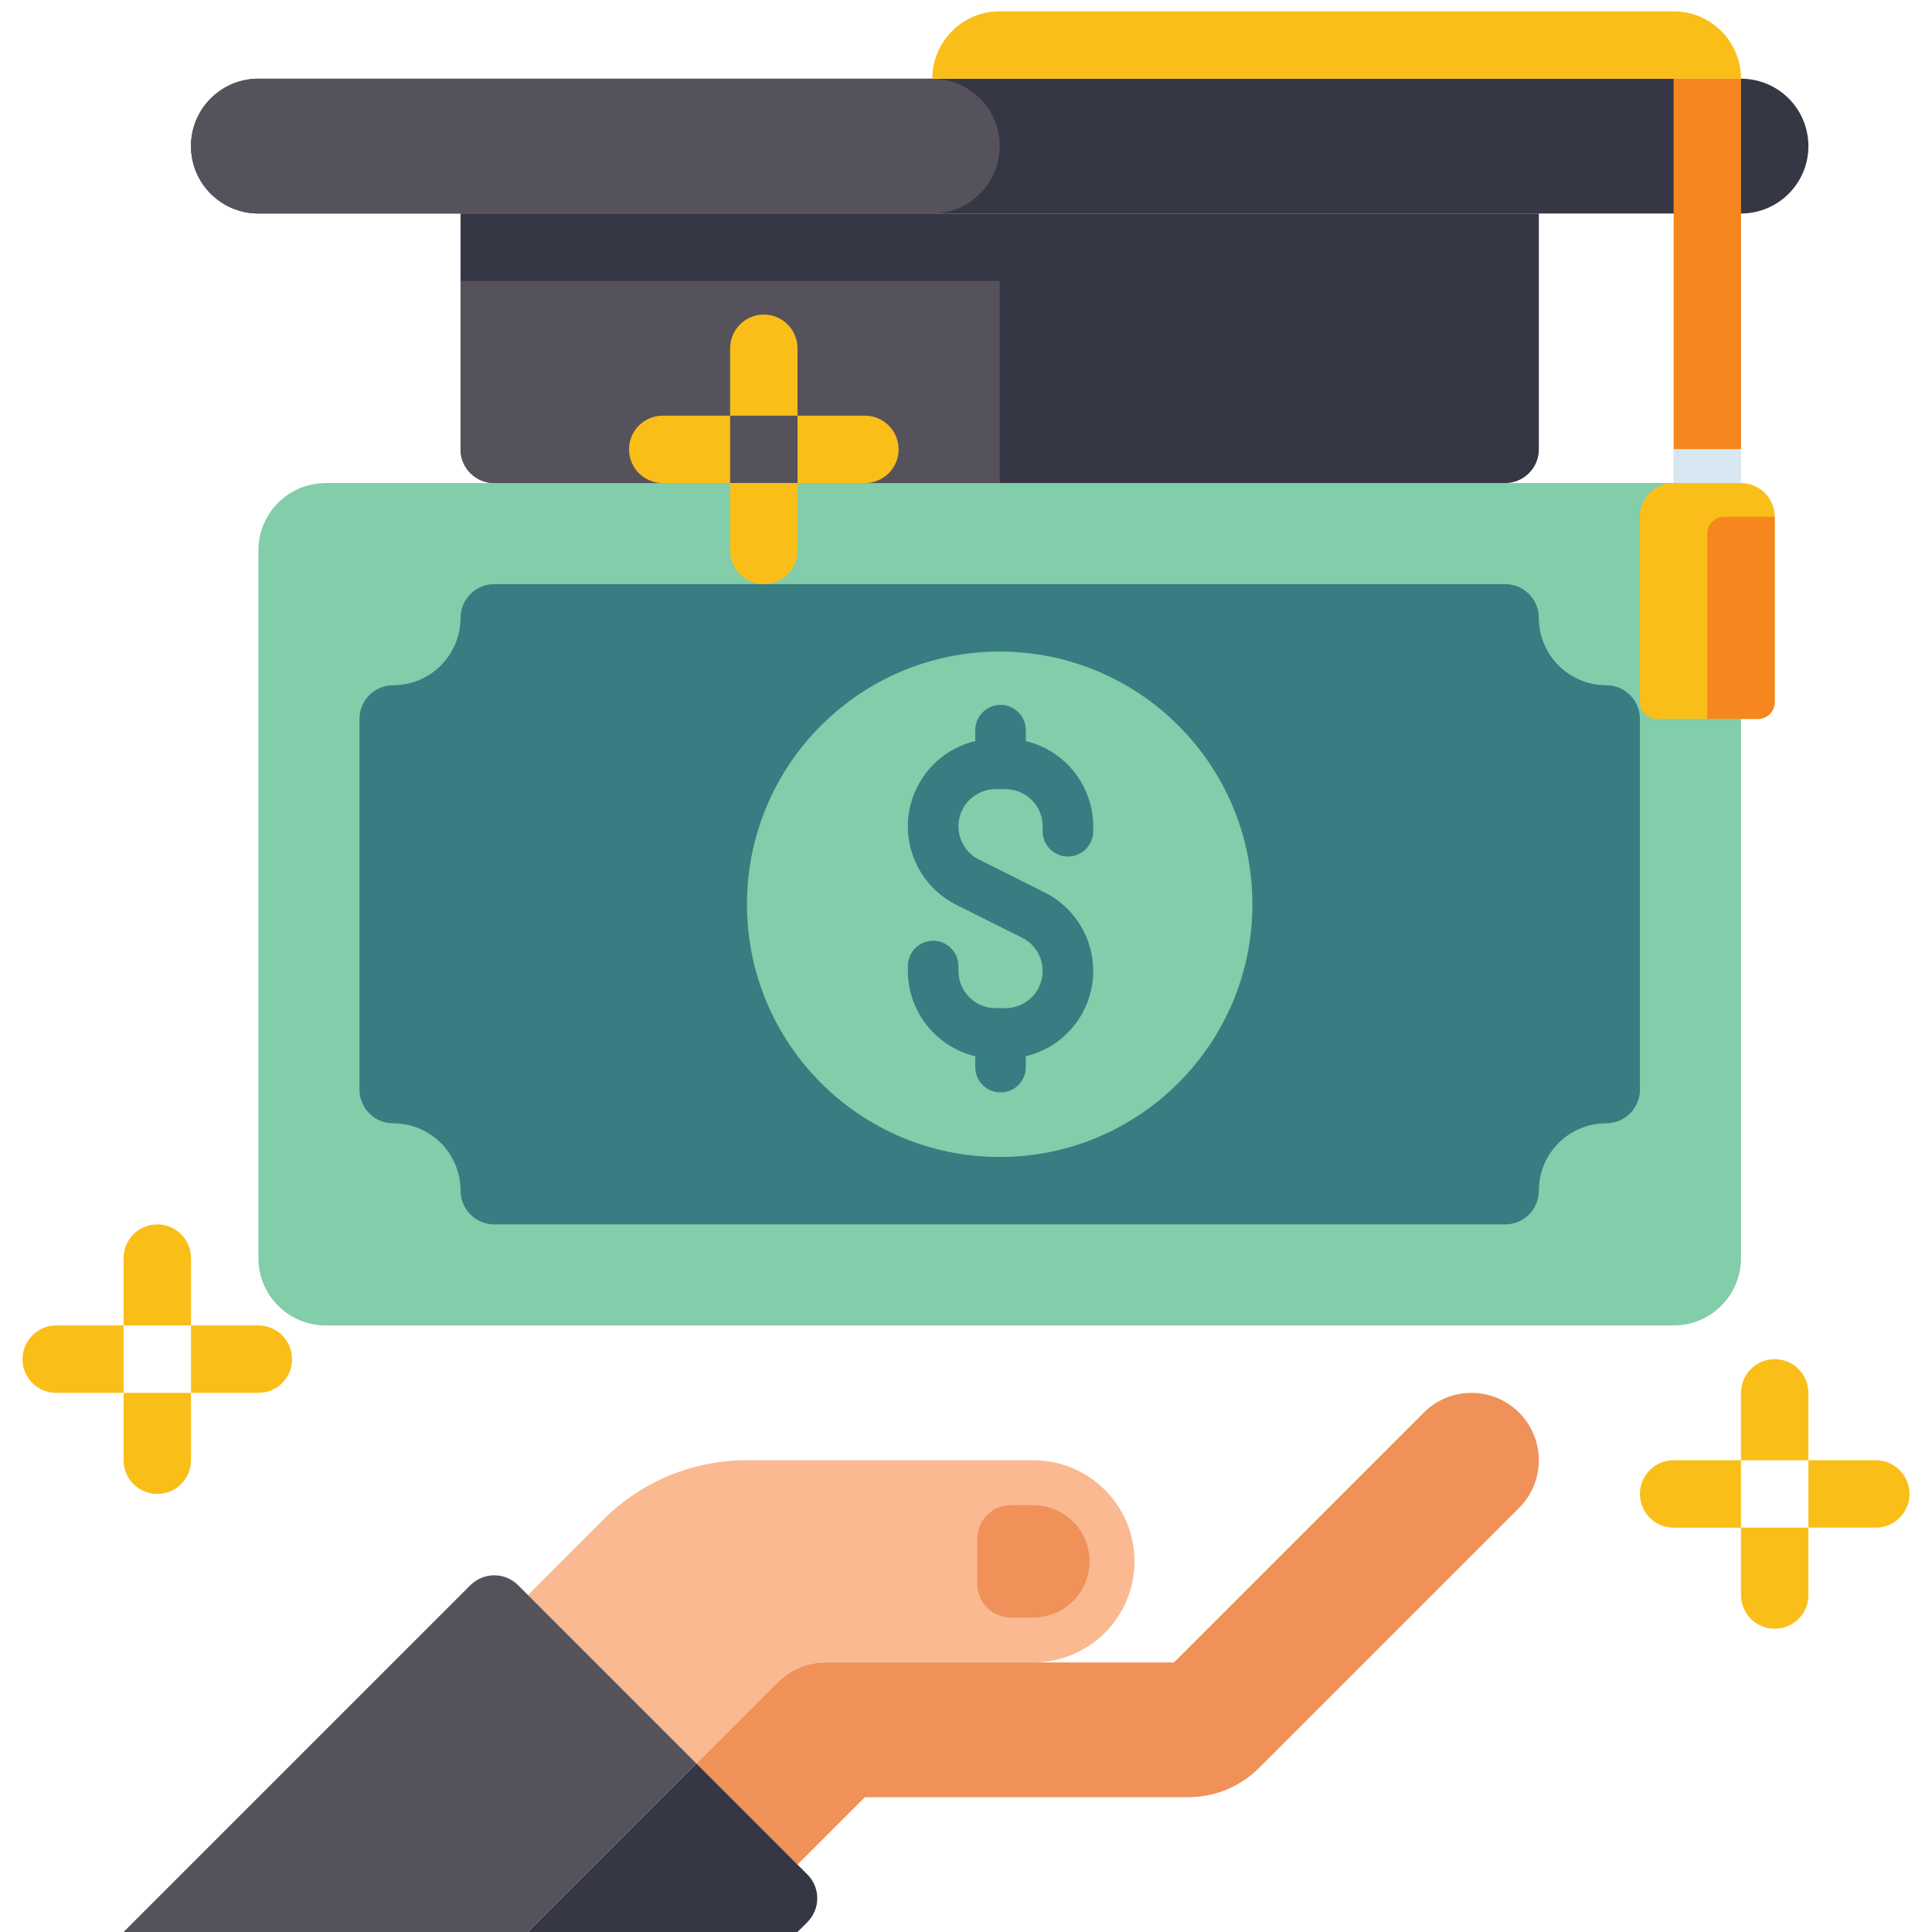
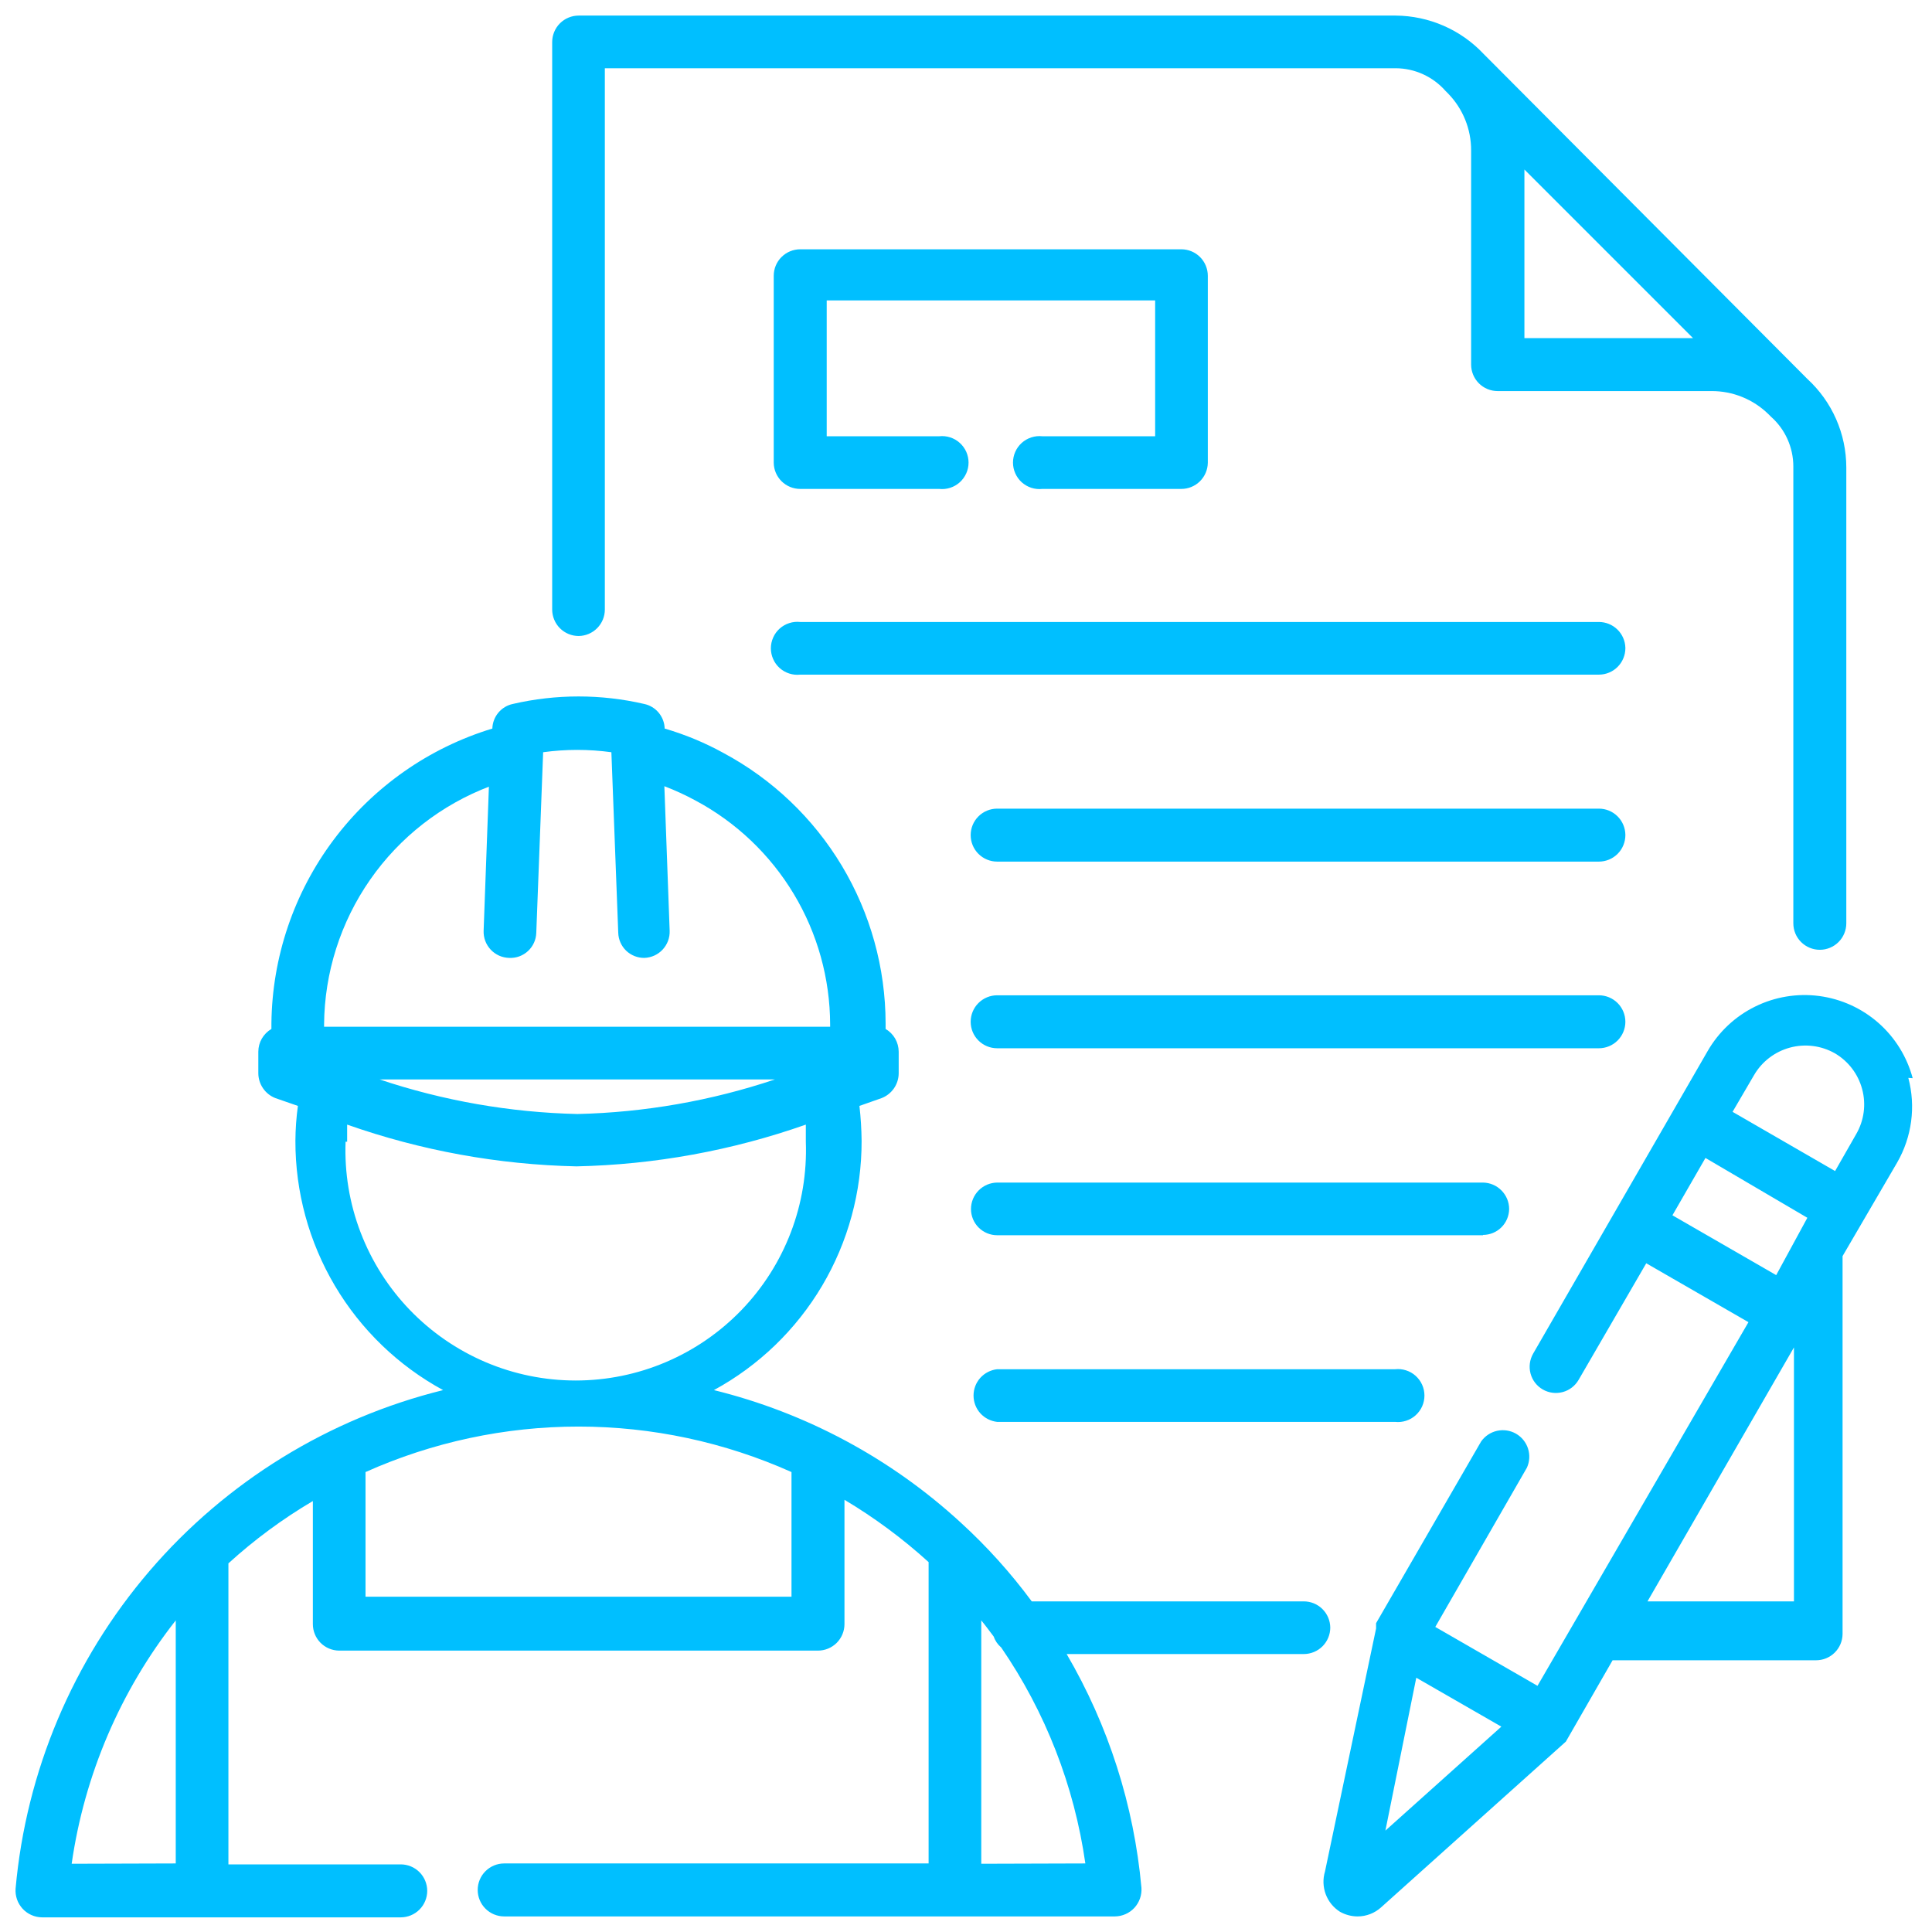
- <svg xmlns="http://www.w3.org/2000/svg" version="1.1" id="Layer_1" x="0px" y="0px" width="512px" height="512px" viewBox="-32 -28 512 512" enable-background="new -32 -28 512 512" xml:space="preserve">
-   <path fill="#FAB991" d="M241.86,358.982h-76.035c-14.21,0-27.838,5.645-37.886,15.693l-20.026,20.026l44.649,44.649l21.559-21.559  c3.349-3.349,7.892-5.231,12.628-5.231h55.112c14.796,0,26.789-11.994,26.789-26.789  C268.649,370.976,256.655,358.982,241.86,358.982z" />
-   <path fill="#F0915A" d="M370.575,346.353c-6.974-6.973-18.282-6.973-25.256,0l-66.208,66.208h-92.363  c-4.736,0-9.279,1.882-12.628,5.231l-21.559,21.559l26.789,26.789l17.86-17.86h85.6c7.109,0.019,13.929-2.806,18.942-7.847  l68.822-68.822C377.551,364.637,377.551,353.329,370.575,346.353L370.575,346.353z" />
-   <path fill="#F0915A" d="M235.907,370.889h5.953c8.22,0,14.883,6.663,14.883,14.883l0,0c0,8.22-6.663,14.883-14.883,14.883l0,0  h-5.953c-4.932,0-8.93-3.998-8.93-8.93v-11.906C226.977,374.888,230.975,370.889,235.907,370.889z" />
-   <path fill="#55525B" d="M105.297,392.086l47.264,47.264L107.912,484H0.754l91.914-91.914  C96.155,388.599,101.809,388.599,105.297,392.086L105.297,392.086L105.297,392.086z" />
-   <path fill="#353744" d="M152.561,439.351l29.405,29.405c3.487,3.487,3.487,9.141,0,12.629l0,0L179.351,484h-71.439L152.561,439.351z  " />
-   <path fill="#82CDAA" d="M429.386,117.877v187.526c0,9.864-7.996,17.86-17.86,17.86H54.333c-9.864,0-17.86-7.996-17.86-17.86V117.877  c0-9.864,7.996-17.86,17.86-17.86h357.193C421.39,100.018,429.386,108.013,429.386,117.877z" />
-   <path fill="#377D82" d="M63.263,260.754v-98.228c0-4.932,3.998-8.93,8.93-8.93c9.864,0,17.86-7.996,17.86-17.86  c0-4.932,3.998-8.93,8.93-8.93h267.895c4.931,0,8.93,3.998,8.93,8.93c0,9.864,7.996,17.86,17.86,17.86c4.932,0,8.93,3.998,8.93,8.93  v98.228c0,4.931-3.998,8.93-8.93,8.93c-9.864,0-17.86,7.996-17.86,17.86c0,4.931-3.998,8.93-8.93,8.93H98.982  c-4.931,0-8.93-3.998-8.93-8.93c0-9.864-7.996-17.86-17.86-17.86C67.261,269.684,63.263,265.686,63.263,260.754z" />
-   <circle fill="#82CDAA" cx="232.93" cy="211.64" r="66.974" />
-   <path fill="#353744" d="M36.474-7.14h392.912c9.864,0,17.86,7.996,17.86,17.86l0,0c0,9.864-7.996,17.86-17.86,17.86H36.474  c-9.864,0-17.86-7.996-17.86-17.86l0,0C18.614,0.855,26.61-7.14,36.474-7.14z" />
-   <path fill="#55525B" d="M36.474-7.14H215.07c9.864,0,17.86,7.996,17.86,17.86l0,0c0,9.864-7.996,17.86-17.86,17.86H36.474  c-9.864,0-17.86-7.996-17.86-17.86l0,0C18.614,0.855,26.61-7.14,36.474-7.14z" />
-   <path fill="#353744" d="M90.053,28.579h285.754l0,0v62.509c0,4.931-3.998,8.93-8.93,8.93H98.982c-4.931,0-8.93-3.998-8.93-8.93  V28.579L90.053,28.579z" />
-   <path fill="#55525B" d="M90.053,46.439H232.93l0,0v53.579l0,0H98.982c-4.931,0-8.93-3.998-8.93-8.93V46.439L90.053,46.439z" />
-   <path fill="#FABE19" d="M232.93-25h178.596c9.864,0,17.86,7.996,17.86,17.86l0,0H215.07l0,0C215.07-17.004,223.066-25,232.93-25z" />
-   <path fill="#F5871E" d="M411.526-7.14h17.86v98.228h-17.86V-7.14z" />
-   <path fill="#D7E6F0" d="M411.526,91.088h17.86v8.93h-17.86V91.088z" />
-   <path fill="#FABE19" d="M411.526,100.018h17.86c4.932,0,8.93,3.998,8.93,8.93v49.114c0,2.466-1.999,4.465-4.465,4.465h-26.789  c-2.466,0-4.465-1.999-4.465-4.465v-49.114C402.596,104.016,406.595,100.018,411.526,100.018z" />
-   <path fill="#F5871E" d="M424.921,108.947h13.395l0,0v49.114c0,2.466-1.999,4.465-4.465,4.465h-13.395l0,0v-49.114  C420.456,110.947,422.455,108.947,424.921,108.947z" />
-   <g>
-     <path fill="#FABE19" d="M170.421,55.368c4.932,0,8.93,3.998,8.93,8.93v17.86l0,0h-17.86l0,0v-17.86   C161.491,59.367,165.49,55.368,170.421,55.368z" />
-     <path fill="#FABE19" d="M179.351,100.018v-17.86l0,0h17.86c4.931,0,8.93,3.998,8.93,8.93c0,4.931-3.998,8.93-8.93,8.93H179.351   L179.351,100.018z" />
-     <path fill="#FABE19" d="M170.421,126.807c-4.931,0-8.93-3.998-8.93-8.93v-17.86l0,0h17.86l0,0v17.86   C179.351,122.809,175.353,126.807,170.421,126.807z" />
-     <path fill="#FABE19" d="M161.491,82.158v17.86l0,0h-17.86c-4.931,0-8.93-3.998-8.93-8.93c0-4.931,3.998-8.93,8.93-8.93H161.491   L161.491,82.158z" />
-     <path fill="#FABE19" d="M438.316,332.193c4.931,0,8.93,3.998,8.93,8.93v17.86l0,0h-17.86l0,0v-17.86   C429.386,336.191,433.384,332.193,438.316,332.193z" />
-     <path fill="#FABE19" d="M447.246,376.842v-17.86l0,0h17.86c4.931,0,8.93,3.998,8.93,8.93c0,4.931-3.998,8.93-8.93,8.93H447.246   L447.246,376.842z" />
-     <path fill="#FABE19" d="M438.316,403.632c-4.931,0-8.93-3.998-8.93-8.93v-17.86l0,0h17.86l0,0v17.86   C447.246,399.633,443.247,403.632,438.316,403.632z" />
-     <path fill="#FABE19" d="M429.386,358.982v17.86l0,0h-17.86c-4.931,0-8.93-3.998-8.93-8.93c0-4.932,3.998-8.93,8.93-8.93H429.386   L429.386,358.982z" />
-     <path fill="#FABE19" d="M9.684,296.474c4.931,0,8.93,3.998,8.93,8.93v17.86l0,0H0.754l0,0v-17.86   C0.754,300.472,4.753,296.474,9.684,296.474z" />
-     <path fill="#FABE19" d="M18.614,341.123v-17.86l0,0h17.86c4.931,0,8.93,3.998,8.93,8.93c0,4.931-3.998,8.93-8.93,8.93H18.614   L18.614,341.123z" />
-     <path fill="#FABE19" d="M9.684,367.912c-4.931,0-8.93-3.998-8.93-8.93v-17.86l0,0h17.86l0,0v17.86   C18.614,363.914,14.616,367.912,9.684,367.912z" />
-     <path fill="#FABE19" d="M0.754,323.263v17.86l0,0h-17.86c-4.931,0-8.93-3.998-8.93-8.93c0-4.932,3.998-8.93,8.93-8.93H0.754   L0.754,323.263z" />
-   </g>
-   <path fill="#377D82" d="M251.013,198.99c3.699,0,6.697-2.998,6.697-6.697v-1.303c-0.019-10.754-7.402-20.094-17.86-22.596v-2.89  c0-3.699-2.998-6.697-6.697-6.697c-3.699,0-6.697,2.998-6.697,6.697v2.89c-12.485,2.97-20.198,15.5-17.228,27.985  c1.593,6.693,6.069,12.337,12.224,15.411l17.413,8.707c4.87,2.434,6.845,8.356,4.41,13.226c-1.67,3.341-5.084,5.451-8.819,5.451  h-2.606c-5.443-0.007-9.853-4.417-9.86-9.86v-1.303c0-3.699-2.998-6.697-6.697-6.697s-6.697,2.998-6.697,6.697v1.303  c0.019,10.754,7.402,20.094,17.86,22.597v2.89c0,3.699,2.998,6.697,6.697,6.697s6.697-2.998,6.697-6.697v-2.89  c12.485-2.97,20.199-15.499,17.23-27.984c-1.592-6.693-6.068-12.337-12.224-15.412l-17.413-8.707  c-4.87-2.436-6.844-8.358-4.408-13.228c1.67-3.34,5.083-5.448,8.817-5.449h2.606c5.442,0.007,9.852,4.418,9.857,9.86v1.304  C244.316,195.992,247.315,198.99,251.013,198.99L251.013,198.99z" />
+ <svg xmlns="http://www.w3.org/2000/svg" width="62" height="62" viewBox="0 0 62 62" fill="none">
+   <path d="M42.69 52.23C42.687 52.006 42.597 51.793 42.437 51.635C42.278 51.478 42.064 51.39 41.84 51.39H33.11C32.434 50.475 31.67 49.627 30.83 48.86C28.589 46.8 25.865 45.338 22.91 44.61C24.348 43.828 25.547 42.671 26.382 41.263C27.216 39.855 27.654 38.247 27.65 36.61C27.646 36.236 27.623 35.862 27.58 35.49L28.29 35.24C28.451 35.178 28.59 35.068 28.689 34.925C28.787 34.782 28.84 34.613 28.84 34.44V33.75C28.839 33.602 28.8 33.457 28.727 33.329C28.653 33.201 28.547 33.095 28.42 33.02V32.84C28.417 31.057 27.931 29.309 27.014 27.78C26.096 26.252 24.782 25.001 23.21 24.16C22.614 23.832 21.983 23.571 21.33 23.38C21.325 23.193 21.257 23.014 21.137 22.87C21.017 22.727 20.853 22.628 20.67 22.59C19.285 22.27 17.845 22.27 16.46 22.59C16.277 22.628 16.112 22.727 15.993 22.87C15.873 23.014 15.805 23.193 15.8 23.38C13.766 23.998 11.982 25.249 10.707 26.95C9.432 28.651 8.733 30.714 8.71 32.84V33.02C8.583 33.095 8.477 33.201 8.403 33.329C8.329 33.457 8.29 33.602 8.29 33.75V34.44C8.29 34.613 8.343 34.782 8.441 34.925C8.539 35.068 8.678 35.178 8.84 35.24L9.56 35.49C9.509 35.861 9.482 36.235 9.48 36.61C9.476 38.247 9.914 39.855 10.748 41.263C11.582 42.671 12.782 43.828 14.22 44.61C10.552 45.517 7.259 47.546 4.799 50.414C2.34 53.283 0.837 56.847 0.5 60.61C0.492 60.727 0.508 60.844 0.546 60.955C0.585 61.066 0.647 61.167 0.726 61.254C0.806 61.34 0.902 61.409 1.009 61.456C1.117 61.504 1.233 61.529 1.35 61.53H12.86C13.085 61.53 13.302 61.44 13.461 61.281C13.62 61.122 13.71 60.905 13.71 60.68C13.71 60.455 13.62 60.238 13.461 60.079C13.302 59.92 13.085 59.83 12.86 59.83H7.33V50.17C8.162 49.412 9.07 48.742 10.04 48.17V52.12C10.04 52.344 10.128 52.558 10.285 52.718C10.443 52.877 10.656 52.967 10.88 52.97H26.25C26.475 52.97 26.692 52.88 26.851 52.721C27.01 52.562 27.1 52.345 27.1 52.12V48.13C28.065 48.705 28.969 49.375 29.8 50.13V59.8H16.18C15.954 59.8 15.738 59.89 15.579 60.049C15.419 60.208 15.33 60.425 15.33 60.65C15.33 60.875 15.419 61.092 15.579 61.251C15.738 61.41 15.954 61.5 16.18 61.5H35.78C35.897 61.499 36.013 61.474 36.12 61.426C36.228 61.379 36.324 61.31 36.404 61.224C36.483 61.138 36.544 61.036 36.583 60.925C36.622 60.815 36.638 60.697 36.63 60.58C36.391 57.934 35.571 55.373 34.23 53.08H41.84C42.065 53.08 42.282 52.99 42.441 52.831C42.6 52.672 42.69 52.455 42.69 52.23ZM15.69 25.23L15.52 29.87C15.516 29.981 15.534 30.092 15.573 30.196C15.612 30.3 15.672 30.395 15.748 30.476C15.824 30.557 15.916 30.622 16.018 30.668C16.119 30.713 16.229 30.737 16.34 30.74C16.451 30.745 16.561 30.729 16.665 30.691C16.769 30.652 16.865 30.594 16.946 30.518C17.027 30.443 17.092 30.352 17.137 30.251C17.183 30.15 17.207 30.041 17.21 29.93L17.43 24.14C18.157 24.04 18.893 24.04 19.62 24.14L19.84 29.93C19.845 30.148 19.936 30.356 20.093 30.508C20.251 30.659 20.462 30.743 20.68 30.74C20.79 30.736 20.899 30.71 20.999 30.665C21.1 30.619 21.19 30.554 21.265 30.473C21.34 30.392 21.399 30.297 21.438 30.194C21.476 30.09 21.494 29.98 21.49 29.87L21.32 25.23C21.663 25.361 21.997 25.515 22.32 25.69C23.623 26.386 24.712 27.422 25.473 28.688C26.234 29.954 26.637 31.403 26.64 32.88V32.95H10.4V32.88C10.412 31.216 10.928 29.594 11.879 28.229C12.83 26.863 14.173 25.818 15.73 25.23H15.69ZM24.87 34.64C22.824 35.325 20.687 35.7 18.53 35.75C16.37 35.7 14.229 35.326 12.18 34.64H24.87ZM11.14 36.64C11.14 36.46 11.14 36.27 11.14 36.09C13.507 36.923 15.991 37.376 18.5 37.43C21.009 37.376 23.493 36.923 25.86 36.09C25.86 36.27 25.86 36.46 25.86 36.64C25.896 37.633 25.733 38.623 25.378 39.55C25.023 40.478 24.485 41.325 23.796 42.04C23.106 42.755 22.28 43.324 21.366 43.713C20.451 44.102 19.468 44.302 18.475 44.302C17.482 44.302 16.498 44.102 15.584 43.713C14.67 43.324 13.844 42.755 13.154 42.04C12.465 41.325 11.927 40.478 11.572 39.55C11.217 38.623 11.053 37.633 11.09 36.64H11.14ZM2.3 59.81C2.709 56.959 3.861 54.265 5.64 52V59.8L2.3 59.81ZM25.4 51.24H11.73V47.24C13.88 46.278 16.209 45.78 18.565 45.78C20.921 45.78 23.25 46.278 25.4 47.24V51.24ZM31.49 59.81V52C31.63 52.17 31.76 52.35 31.89 52.52C31.936 52.656 32.02 52.777 32.13 52.87C33.551 54.941 34.475 57.313 34.83 59.8L31.49 59.81ZM18.57 20.41C18.794 20.407 19.007 20.317 19.165 20.157C19.322 19.998 19.41 19.784 19.41 19.56V2.19H44.79C45.093 2.191 45.392 2.257 45.668 2.383C45.944 2.509 46.19 2.692 46.39 2.92L46.47 3C46.947 3.489 47.213 4.146 47.21 4.83V11.7C47.21 11.925 47.3 12.142 47.459 12.301C47.618 12.46 47.834 12.55 48.06 12.55H54.92C55.603 12.546 56.261 12.812 56.75 13.29L56.83 13.37C57.057 13.57 57.238 13.816 57.362 14.092C57.486 14.368 57.55 14.668 57.55 14.97V29.63C57.55 29.855 57.639 30.072 57.799 30.231C57.958 30.39 58.175 30.48 58.4 30.48C58.625 30.48 58.842 30.39 59.001 30.231C59.16 30.072 59.25 29.855 59.25 29.63V15C59.249 14.466 59.138 13.938 58.923 13.449C58.708 12.96 58.393 12.521 58 12.16L47.61 1.73C47.248 1.345 46.811 1.037 46.326 0.826C45.841 0.615 45.319 0.504 44.79 0.5H18.57C18.458 0.5 18.348 0.522 18.245 0.565C18.142 0.607 18.048 0.67 17.969 0.749C17.89 0.828 17.827 0.922 17.785 1.025C17.742 1.128 17.72 1.238 17.72 1.35V19.56C17.72 19.672 17.742 19.782 17.785 19.885C17.827 19.988 17.89 20.082 17.969 20.161C18.048 20.24 18.142 20.303 18.245 20.345C18.348 20.388 18.458 20.41 18.57 20.41ZM48.92 10.85V5.44L54.33 10.85H48.92ZM44.77 43.94C44.889 43.927 45.009 43.939 45.122 43.976C45.236 44.012 45.341 44.072 45.429 44.152C45.518 44.232 45.59 44.33 45.638 44.438C45.687 44.548 45.712 44.666 45.712 44.785C45.712 44.904 45.687 45.022 45.638 45.132C45.59 45.24 45.518 45.338 45.429 45.418C45.341 45.498 45.236 45.558 45.122 45.594C45.009 45.631 44.889 45.643 44.77 45.63H32C31.792 45.607 31.599 45.508 31.459 45.353C31.319 45.197 31.242 44.995 31.242 44.785C31.242 44.575 31.319 44.373 31.459 44.217C31.599 44.062 31.792 43.963 32 43.94H44.77ZM51.31 33.64H32C31.774 33.64 31.558 33.55 31.399 33.391C31.239 33.232 31.15 33.015 31.15 32.79C31.15 32.565 31.239 32.348 31.399 32.189C31.558 32.03 31.774 31.94 32 31.94H51.31C51.535 31.94 51.752 32.03 51.911 32.189C52.07 32.348 52.16 32.565 52.16 32.79C52.16 33.015 52.07 33.232 51.911 33.391C51.752 33.55 51.535 33.64 51.31 33.64ZM47.59 39.64H32C31.777 39.64 31.564 39.551 31.406 39.394C31.248 39.236 31.16 39.023 31.16 38.8C31.16 38.576 31.248 38.362 31.405 38.203C31.563 38.043 31.776 37.953 32 37.95H47.59C47.814 37.953 48.027 38.043 48.184 38.203C48.342 38.362 48.43 38.576 48.43 38.8C48.427 39.021 48.338 39.232 48.18 39.388C48.023 39.543 47.811 39.63 47.59 39.63V39.64ZM52.16 20.8C52.16 20.912 52.138 21.022 52.095 21.125C52.053 21.228 51.99 21.322 51.911 21.401C51.832 21.48 51.738 21.543 51.635 21.585C51.532 21.628 51.422 21.65 51.31 21.65H25.68C25.561 21.663 25.441 21.651 25.328 21.614C25.214 21.578 25.109 21.517 25.02 21.438C24.931 21.358 24.86 21.261 24.812 21.151C24.763 21.042 24.738 20.924 24.738 20.805C24.738 20.686 24.763 20.568 24.812 20.459C24.86 20.349 24.931 20.252 25.02 20.172C25.109 20.093 25.214 20.032 25.328 19.996C25.441 19.959 25.561 19.947 25.68 19.96H51.31C51.532 19.96 51.745 20.047 51.904 20.202C52.063 20.357 52.155 20.568 52.16 20.79V20.8ZM52.16 26.8C52.16 26.912 52.138 27.022 52.095 27.125C52.053 27.228 51.99 27.322 51.911 27.401C51.832 27.48 51.738 27.543 51.635 27.585C51.532 27.628 51.422 27.65 51.31 27.65H32C31.774 27.65 31.558 27.56 31.399 27.401C31.239 27.242 31.15 27.025 31.15 26.8C31.15 26.575 31.239 26.358 31.399 26.199C31.558 26.04 31.774 25.95 32 25.95H51.31C51.534 25.95 51.748 26.038 51.907 26.195C52.067 26.353 52.157 26.566 52.16 26.79V26.8ZM37.07 14V9.64H26.53V14H30.14C30.259 13.987 30.379 13.999 30.492 14.036C30.606 14.072 30.711 14.133 30.799 14.212C30.888 14.292 30.959 14.389 31.008 14.498C31.057 14.608 31.082 14.726 31.082 14.845C31.082 14.964 31.057 15.082 31.008 15.191C30.959 15.3 30.888 15.398 30.799 15.478C30.711 15.557 30.606 15.618 30.492 15.654C30.379 15.691 30.259 15.703 30.14 15.69H25.68C25.456 15.69 25.241 15.602 25.082 15.445C24.923 15.287 24.832 15.074 24.83 14.85V8.85C24.83 8.625 24.919 8.408 25.079 8.249C25.238 8.09 25.454 8 25.68 8H37.91C38.135 8 38.352 8.09 38.511 8.249C38.67 8.408 38.76 8.625 38.76 8.85V14.85C38.757 15.074 38.667 15.287 38.507 15.445C38.348 15.602 38.134 15.69 37.91 15.69H33.45C33.331 15.703 33.211 15.691 33.097 15.654C32.984 15.618 32.879 15.557 32.79 15.478C32.701 15.398 32.63 15.3 32.582 15.191C32.533 15.082 32.508 14.964 32.508 14.845C32.508 14.726 32.533 14.608 32.582 14.498C32.63 14.389 32.701 14.292 32.79 14.212C32.879 14.133 32.984 14.072 33.097 14.036C33.211 13.999 33.331 13.987 33.45 14H37.07ZM61.38 34.6C61.197 33.913 60.815 33.296 60.281 32.826C59.747 32.357 59.086 32.057 58.381 31.963C57.676 31.87 56.96 31.988 56.322 32.303C55.685 32.617 55.155 33.114 54.8 33.73L49.2 43.44C49.089 43.634 49.059 43.864 49.117 44.079C49.175 44.295 49.316 44.479 49.51 44.59C49.703 44.701 49.933 44.731 50.149 44.673C50.365 44.615 50.548 44.474 50.66 44.28L52.83 40.54L56.11 42.43L49.34 54.1L46.06 52.21L49 47.1C49.088 46.907 49.101 46.688 49.036 46.486C48.971 46.284 48.833 46.114 48.649 46.008C48.464 45.903 48.248 45.871 48.041 45.917C47.834 45.964 47.651 46.086 47.53 46.26L44.16 52.09V52.17V52.26L42.52 60.06C42.448 60.298 42.457 60.553 42.543 60.786C42.63 61.019 42.79 61.217 43 61.35C43.174 61.448 43.37 61.5 43.57 61.5C43.847 61.499 44.114 61.396 44.32 61.21L50.25 55.89L51.75 53.28H58.28C58.504 53.28 58.718 53.192 58.877 53.035C59.037 52.877 59.127 52.664 59.13 52.44V40.31L60.88 37.31C61.355 36.487 61.485 35.509 61.24 34.59L61.38 34.6ZM53.67 39L54.73 37.16L58 39.08L57 40.92L53.67 39ZM44.45 58.79L45.45 53.84L48.18 55.41L44.41 58.79H44.45ZM57.57 51.39H52.87L57.57 43.24V51.39ZM59.57 36.39L58.89 37.58L55.6 35.68L56.29 34.5C56.543 34.066 56.957 33.75 57.441 33.619C57.926 33.488 58.443 33.553 58.88 33.8C59.314 34.053 59.63 34.467 59.759 34.953C59.889 35.438 59.821 35.955 59.57 36.39Z" fill="#00BFFF" />
</svg>
